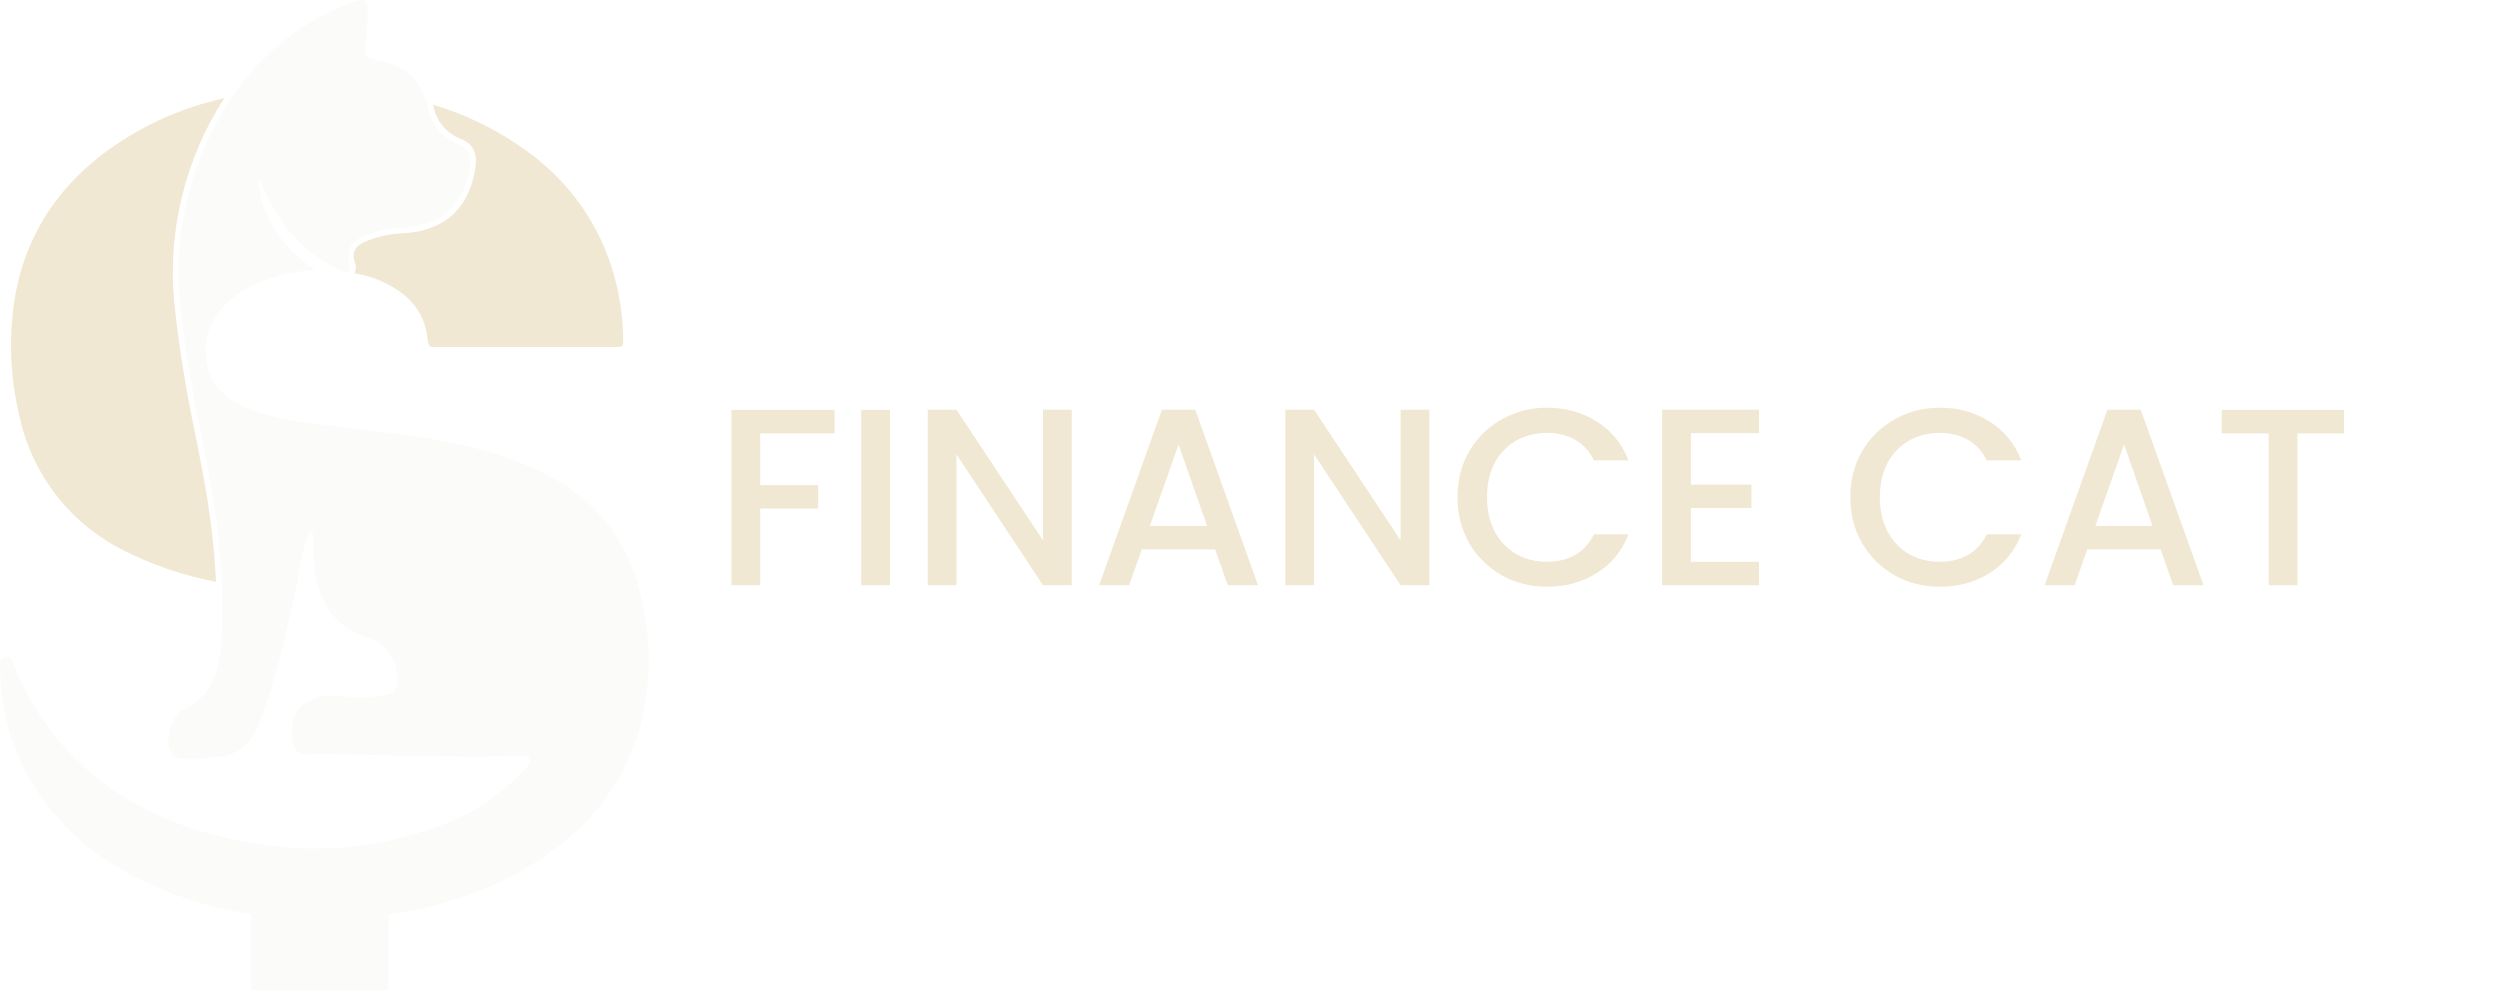
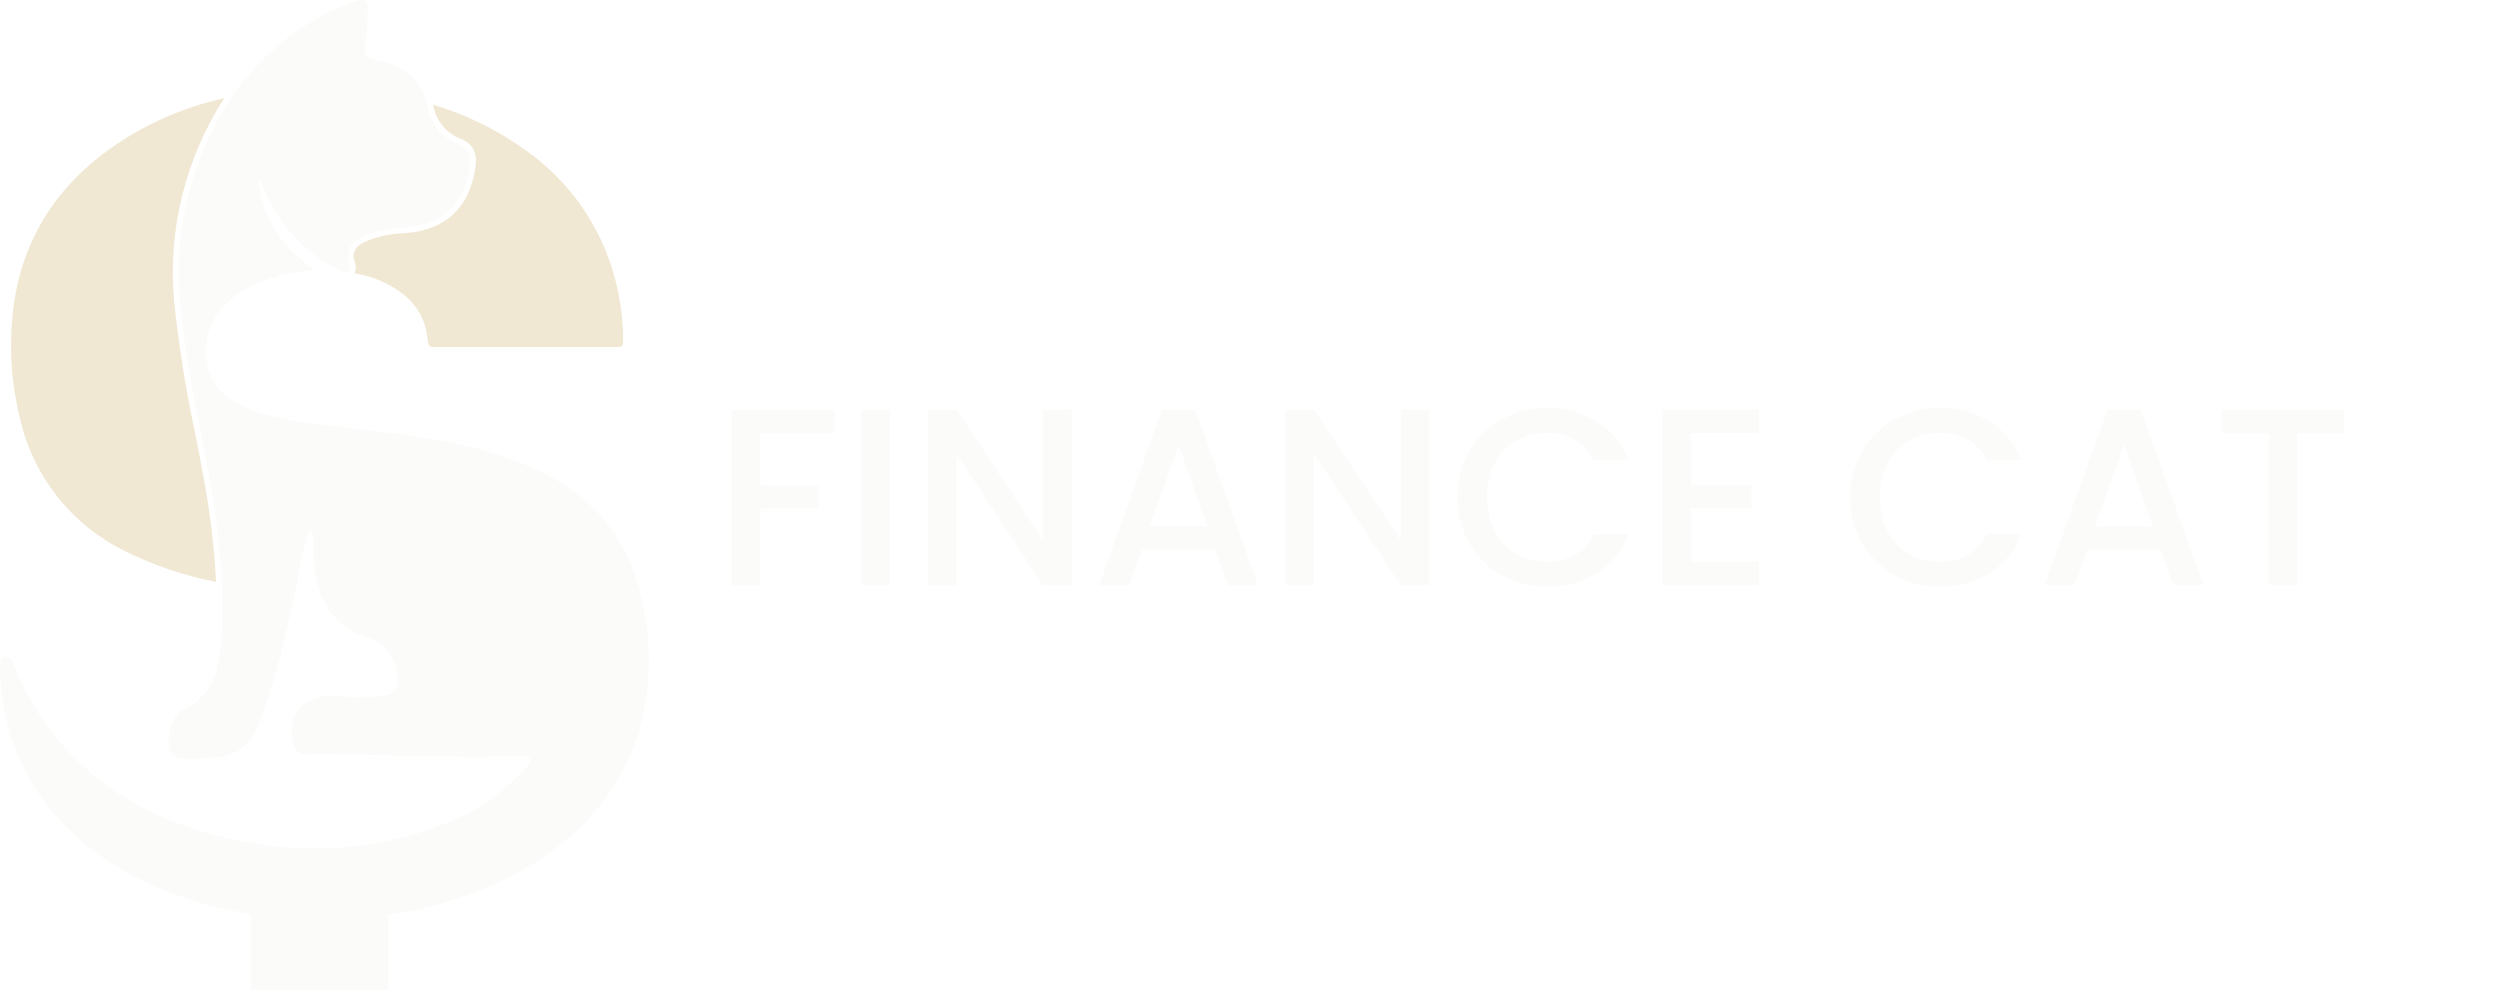
<svg xmlns="http://www.w3.org/2000/svg" width="228" height="91" viewBox="0 0 228 91" fill="none">
  <path d="M58.619 65.311C58.423 66.222 58.161 67.118 57.835 67.991C56.504 71.491 54.245 74.562 51.299 76.874C49.038 78.683 46.515 80.138 43.817 81.189C42.055 81.89 40.239 82.449 38.388 82.862L38.279 82.888C37.333 83.097 36.371 83.274 35.405 83.41L34.882 83.489H34.982L35.431 83.421V90.307H22.902V83.347H22.943L23.346 83.41L23.654 83.457H23.717C23.549 83.457 23.382 83.405 23.194 83.379L23.006 83.347H22.881C18.696 82.743 14.664 81.349 10.999 79.241L10.78 79.11C7.458 77.18 4.688 74.427 2.739 71.116C2.134 70.068 1.623 68.968 1.213 67.829C0.803 66.672 0.501 65.479 0.309 64.266C0.294 64.199 0.283 64.131 0.278 64.062C0.173 63.383 0.09 62.704 0.048 62.019C0.048 61.68 0.011 61.335 0.011 60.974C-0.004 60.801 -0.004 60.626 0.011 60.452C0.025 60.329 0.075 60.213 0.157 60.119C0.238 60.026 0.346 59.96 0.466 59.929C0.548 59.911 0.633 59.91 0.716 59.926C0.799 59.942 0.877 59.975 0.947 60.023C1.069 60.121 1.157 60.254 1.197 60.405C1.26 60.577 1.333 60.745 1.401 60.927C1.547 61.293 1.704 61.654 1.866 62.009C2.143 62.615 2.436 63.216 2.765 63.796C3.255 64.671 3.802 65.514 4.4 66.32C4.997 67.128 5.643 67.899 6.333 68.629C7.034 69.37 7.779 70.068 8.565 70.719C9.359 71.374 10.193 71.98 11.062 72.532C11.344 72.715 11.632 72.887 11.919 73.054C12.541 73.42 13.178 73.754 13.826 74.068C14.801 74.538 15.803 74.951 16.825 75.306C24.772 78.07 32.74 78.154 40.661 75.103C42.539 74.374 44.285 73.341 45.828 72.046C46.509 71.483 47.155 70.88 47.762 70.238C48.033 69.961 48.436 69.642 48.316 69.251C48.169 68.765 47.642 68.963 47.271 68.969C44.575 69.031 41.884 69.021 39.193 68.969C35.786 68.916 32.401 68.817 28.973 68.749C28.132 68.749 27.087 69.125 26.763 67.84C26.745 67.778 26.731 67.715 26.721 67.652C26.666 67.344 26.633 67.034 26.622 66.722C26.622 65.463 27.045 64.496 28.032 63.989C28.973 63.491 30.055 63.329 31.099 63.529C32.409 63.692 33.736 63.655 35.034 63.42C36.027 63.305 36.361 62.704 36.251 61.758C36.058 60.159 35.337 58.759 33.811 58.278C31.324 57.484 29.966 56.063 29.266 54.25C28.743 52.74 28.515 51.144 28.592 49.547C28.597 49.284 28.586 49.021 28.56 48.759C28.56 48.685 28.471 48.623 28.294 48.351C27.416 50.274 27.306 52.207 26.909 54.057C26.909 54.119 26.909 54.182 26.873 54.245C25.995 58.19 25.112 62.113 23.665 65.907C23.655 65.938 23.643 65.967 23.628 65.996C23.303 66.996 22.652 67.859 21.778 68.446C21.127 68.821 20.392 69.026 19.641 69.042C19.464 69.042 19.281 69.042 19.119 69.083C18.341 69.186 17.557 69.226 16.773 69.204C16.46 69.22 16.151 69.124 15.902 68.932C15.654 68.74 15.483 68.466 15.42 68.159C15.169 67.171 15.764 65.133 16.658 64.736C17.591 64.337 18.393 63.683 18.973 62.85C19.871 61.544 20.117 59.898 20.216 58.195C20.311 56.516 20.32 54.833 20.242 53.153C20.066 49.797 19.657 46.457 19.02 43.157C18.048 37.896 16.841 32.661 16.407 27.331C15.831 20.793 17.511 14.255 21.167 8.804C22.19 7.319 23.377 5.954 24.704 4.734C26.028 3.523 27.489 2.47 29.057 1.599C30.174 0.994 31.342 0.487 32.547 0.083C33.226 -0.141 33.545 0.083 33.529 0.815C33.536 1.912 33.454 3.007 33.283 4.091C33.158 4.796 33.346 5.235 34.026 5.423L34.25 5.47C36.638 5.852 38.252 7.038 38.911 9.378C38.953 9.53 38.984 9.687 39.02 9.843C39.166 10.584 39.498 11.275 39.985 11.851C40.472 12.428 41.099 12.87 41.805 13.135C42.756 13.506 42.965 14.18 42.85 15.136C42.391 18.579 40.395 20.481 36.957 20.748C35.593 20.776 34.247 21.07 32.996 21.615C32.077 22.08 31.585 22.765 31.8 23.846C31.868 24.165 32.15 24.557 31.721 24.787H31.669C31.582 24.816 31.491 24.825 31.4 24.813C31.309 24.801 31.223 24.769 31.146 24.719C31.011 24.651 30.88 24.562 30.744 24.499C27.5 22.932 25.41 20.497 23.638 16.26C23.45 18.517 25.018 21.626 27.296 23.527C27.766 23.914 28.247 24.28 28.733 24.625C27.148 24.707 25.586 25.037 24.103 25.602C22.649 26.082 21.339 26.922 20.294 28.042C19.632 28.769 19.163 29.651 18.929 30.607C18.696 31.562 18.705 32.561 18.957 33.512C19.204 34.594 19.84 35.548 20.744 36.193C21.594 36.816 22.542 37.293 23.549 37.603C25.459 38.181 27.421 38.566 29.407 38.753C33.32 39.213 37.244 39.589 41.116 40.383C43.767 40.881 46.353 41.682 48.822 42.771C50.321 43.446 51.726 44.311 53.002 45.347C55.33 47.227 57.051 49.751 57.95 52.604C59.295 56.706 59.526 61.091 58.619 65.311Z" fill="#FBFCF9" />
  <path d="M17.802 39.552C16.939 35.532 16.294 31.468 15.869 27.378C15.313 20.899 16.925 14.419 20.451 8.955C16.652 9.789 13.062 11.389 9.902 13.658C4.777 17.378 1.809 22.368 1.156 28.617C1.156 28.82 1.114 29.029 1.098 29.233C0.887 31.798 1.037 34.38 1.542 36.903C1.636 37.373 1.736 37.839 1.856 38.303C2.46 40.883 3.632 43.295 5.286 45.365C6.94 47.435 9.035 49.11 11.417 50.269C14.038 51.576 16.827 52.517 19.704 53.064C19.531 49.772 19.133 46.495 18.513 43.257C18.293 42.018 18.043 40.785 17.802 39.552Z" fill="#F0E8D3" />
  <path d="M56.827 30.461C56.827 30.733 56.827 31.01 56.827 31.281C56.827 31.33 56.817 31.379 56.798 31.424C56.779 31.469 56.751 31.51 56.716 31.544C56.681 31.578 56.639 31.605 56.594 31.622C56.548 31.64 56.5 31.648 56.451 31.647C56.221 31.647 55.98 31.647 55.751 31.647H40.144C39.914 31.647 39.673 31.647 39.444 31.647C39.346 31.65 39.251 31.615 39.178 31.55C39.105 31.485 39.06 31.394 39.052 31.297C38.984 30.874 38.937 30.445 38.843 30.027C38.802 29.851 38.751 29.676 38.691 29.505C38.336 28.477 37.696 27.571 36.847 26.892C35.555 25.873 34.025 25.2 32.401 24.938H32.312C32.398 24.778 32.445 24.601 32.45 24.419C32.456 24.238 32.419 24.058 32.343 23.893C32.343 23.841 32.306 23.789 32.296 23.742C32.144 22.989 32.401 22.467 33.215 22.08C34.408 21.565 35.689 21.287 36.988 21.26C40.666 20.978 42.85 18.888 43.373 15.204C43.54 13.914 43.096 13.078 42.009 12.655C41.383 12.419 40.827 12.027 40.396 11.515C39.964 11.004 39.67 10.391 39.543 9.734L39.496 9.551C42.562 10.459 45.449 11.885 48.033 13.767C51.922 16.532 54.741 20.55 56.017 25.147C56.492 26.881 56.764 28.664 56.827 30.461V30.461Z" fill="#F0E8D3" />
-   <path d="M76.115 37.388V39.527H69.33V44.242H74.62V46.381H69.33V53.373H66.708V37.388H76.115ZM81.167 37.388V53.373H78.545V37.388H81.167ZM97.742 53.373H95.12L87.231 41.436V53.373H84.609V37.365H87.231L95.12 49.279V37.365H97.742V53.373ZM110.822 50.107H104.129L102.979 53.373H100.242L105.969 37.365H109.005L114.732 53.373H111.972L110.822 50.107ZM110.086 47.968L107.487 40.539L104.865 47.968H110.086ZM130.356 53.373H127.734L119.845 41.436V53.373H117.223V37.365H119.845L127.734 49.279V37.365H130.356V53.373ZM132.925 45.346C132.925 43.782 133.285 42.379 134.006 41.137C134.742 39.895 135.731 38.929 136.973 38.239C138.23 37.534 139.602 37.181 141.09 37.181C142.792 37.181 144.302 37.603 145.621 38.446C146.955 39.274 147.921 40.455 148.519 41.988H145.368C144.954 41.145 144.379 40.516 143.643 40.102C142.907 39.688 142.056 39.481 141.09 39.481C140.032 39.481 139.089 39.719 138.261 40.194C137.433 40.669 136.781 41.352 136.306 42.241C135.846 43.13 135.616 44.165 135.616 45.346C135.616 46.527 135.846 47.562 136.306 48.451C136.781 49.34 137.433 50.03 138.261 50.521C139.089 50.996 140.032 51.234 141.09 51.234C142.056 51.234 142.907 51.027 143.643 50.613C144.379 50.199 144.954 49.57 145.368 48.727H148.519C147.921 50.26 146.955 51.441 145.621 52.269C144.302 53.097 142.792 53.511 141.09 53.511C139.587 53.511 138.215 53.166 136.973 52.476C135.731 51.771 134.742 50.797 134.006 49.555C133.285 48.313 132.925 46.91 132.925 45.346ZM154.21 39.504V44.196H159.73V46.335H154.21V51.234H160.42V53.373H151.588V37.365H160.42V39.504H154.21ZM168.75 45.346C168.75 43.782 169.11 42.379 169.831 41.137C170.567 39.895 171.556 38.929 172.798 38.239C174.055 37.534 175.428 37.181 176.915 37.181C178.617 37.181 180.127 37.603 181.446 38.446C182.78 39.274 183.746 40.455 184.344 41.988H181.193C180.779 41.145 180.204 40.516 179.468 40.102C178.732 39.688 177.881 39.481 176.915 39.481C175.857 39.481 174.914 39.719 174.086 40.194C173.258 40.669 172.606 41.352 172.131 42.241C171.671 43.13 171.441 44.165 171.441 45.346C171.441 46.527 171.671 47.562 172.131 48.451C172.606 49.34 173.258 50.03 174.086 50.521C174.914 50.996 175.857 51.234 176.915 51.234C177.881 51.234 178.732 51.027 179.468 50.613C180.204 50.199 180.779 49.57 181.193 48.727H184.344C183.746 50.26 182.78 51.441 181.446 52.269C180.127 53.097 178.617 53.511 176.915 53.511C175.412 53.511 174.04 53.166 172.798 52.476C171.556 51.771 170.567 50.797 169.831 49.555C169.11 48.313 168.75 46.91 168.75 45.346ZM197.05 50.107H190.357L189.207 53.373H186.47L192.197 37.365H195.233L200.96 53.373H198.2L197.05 50.107ZM196.314 47.968L193.715 40.539L191.093 47.968H196.314ZM213.777 37.388V39.527H209.522V53.373H206.9V39.527H202.622V37.388H213.777Z" fill="#F0E8D3" />
+   <path d="M76.115 37.388V39.527H69.33V44.242H74.62V46.381H69.33V53.373H66.708V37.388H76.115ZM81.167 37.388V53.373H78.545V37.388H81.167ZM97.742 53.373H95.12L87.231 41.436V53.373H84.609V37.365H87.231L95.12 49.279V37.365H97.742V53.373ZM110.822 50.107H104.129L102.979 53.373H100.242L105.969 37.365H109.005L114.732 53.373H111.972L110.822 50.107ZM110.086 47.968L107.487 40.539L104.865 47.968H110.086ZM130.356 53.373H127.734L119.845 41.436V53.373H117.223V37.365H119.845L127.734 49.279V37.365H130.356V53.373ZM132.925 45.346C132.925 43.782 133.285 42.379 134.006 41.137C134.742 39.895 135.731 38.929 136.973 38.239C138.23 37.534 139.602 37.181 141.09 37.181C142.792 37.181 144.302 37.603 145.621 38.446C146.955 39.274 147.921 40.455 148.519 41.988H145.368C144.954 41.145 144.379 40.516 143.643 40.102C142.907 39.688 142.056 39.481 141.09 39.481C140.032 39.481 139.089 39.719 138.261 40.194C137.433 40.669 136.781 41.352 136.306 42.241C135.846 43.13 135.616 44.165 135.616 45.346C135.616 46.527 135.846 47.562 136.306 48.451C136.781 49.34 137.433 50.03 138.261 50.521C139.089 50.996 140.032 51.234 141.09 51.234C142.056 51.234 142.907 51.027 143.643 50.613C144.379 50.199 144.954 49.57 145.368 48.727H148.519C147.921 50.26 146.955 51.441 145.621 52.269C144.302 53.097 142.792 53.511 141.09 53.511C139.587 53.511 138.215 53.166 136.973 52.476C135.731 51.771 134.742 50.797 134.006 49.555C133.285 48.313 132.925 46.91 132.925 45.346ZM154.21 39.504V44.196H159.73V46.335H154.21V51.234H160.42V53.373H151.588V37.365H160.42V39.504H154.21ZM168.75 45.346C168.75 43.782 169.11 42.379 169.831 41.137C170.567 39.895 171.556 38.929 172.798 38.239C174.055 37.534 175.428 37.181 176.915 37.181C178.617 37.181 180.127 37.603 181.446 38.446C182.78 39.274 183.746 40.455 184.344 41.988H181.193C180.779 41.145 180.204 40.516 179.468 40.102C178.732 39.688 177.881 39.481 176.915 39.481C175.857 39.481 174.914 39.719 174.086 40.194C173.258 40.669 172.606 41.352 172.131 42.241C171.671 43.13 171.441 44.165 171.441 45.346C171.441 46.527 171.671 47.562 172.131 48.451C172.606 49.34 173.258 50.03 174.086 50.521C174.914 50.996 175.857 51.234 176.915 51.234C177.881 51.234 178.732 51.027 179.468 50.613C180.204 50.199 180.779 49.57 181.193 48.727H184.344C183.746 50.26 182.78 51.441 181.446 52.269C180.127 53.097 178.617 53.511 176.915 53.511C175.412 53.511 174.04 53.166 172.798 52.476C171.556 51.771 170.567 50.797 169.831 49.555C169.11 48.313 168.75 46.91 168.75 45.346ZM197.05 50.107H190.357L189.207 53.373H186.47L192.197 37.365H195.233L200.96 53.373H198.2L197.05 50.107ZM196.314 47.968L193.715 40.539L191.093 47.968H196.314ZM213.777 37.388V39.527H209.522V53.373H206.9V39.527H202.622V37.388H213.777Z" fill="#FBFCF9" />
</svg>
